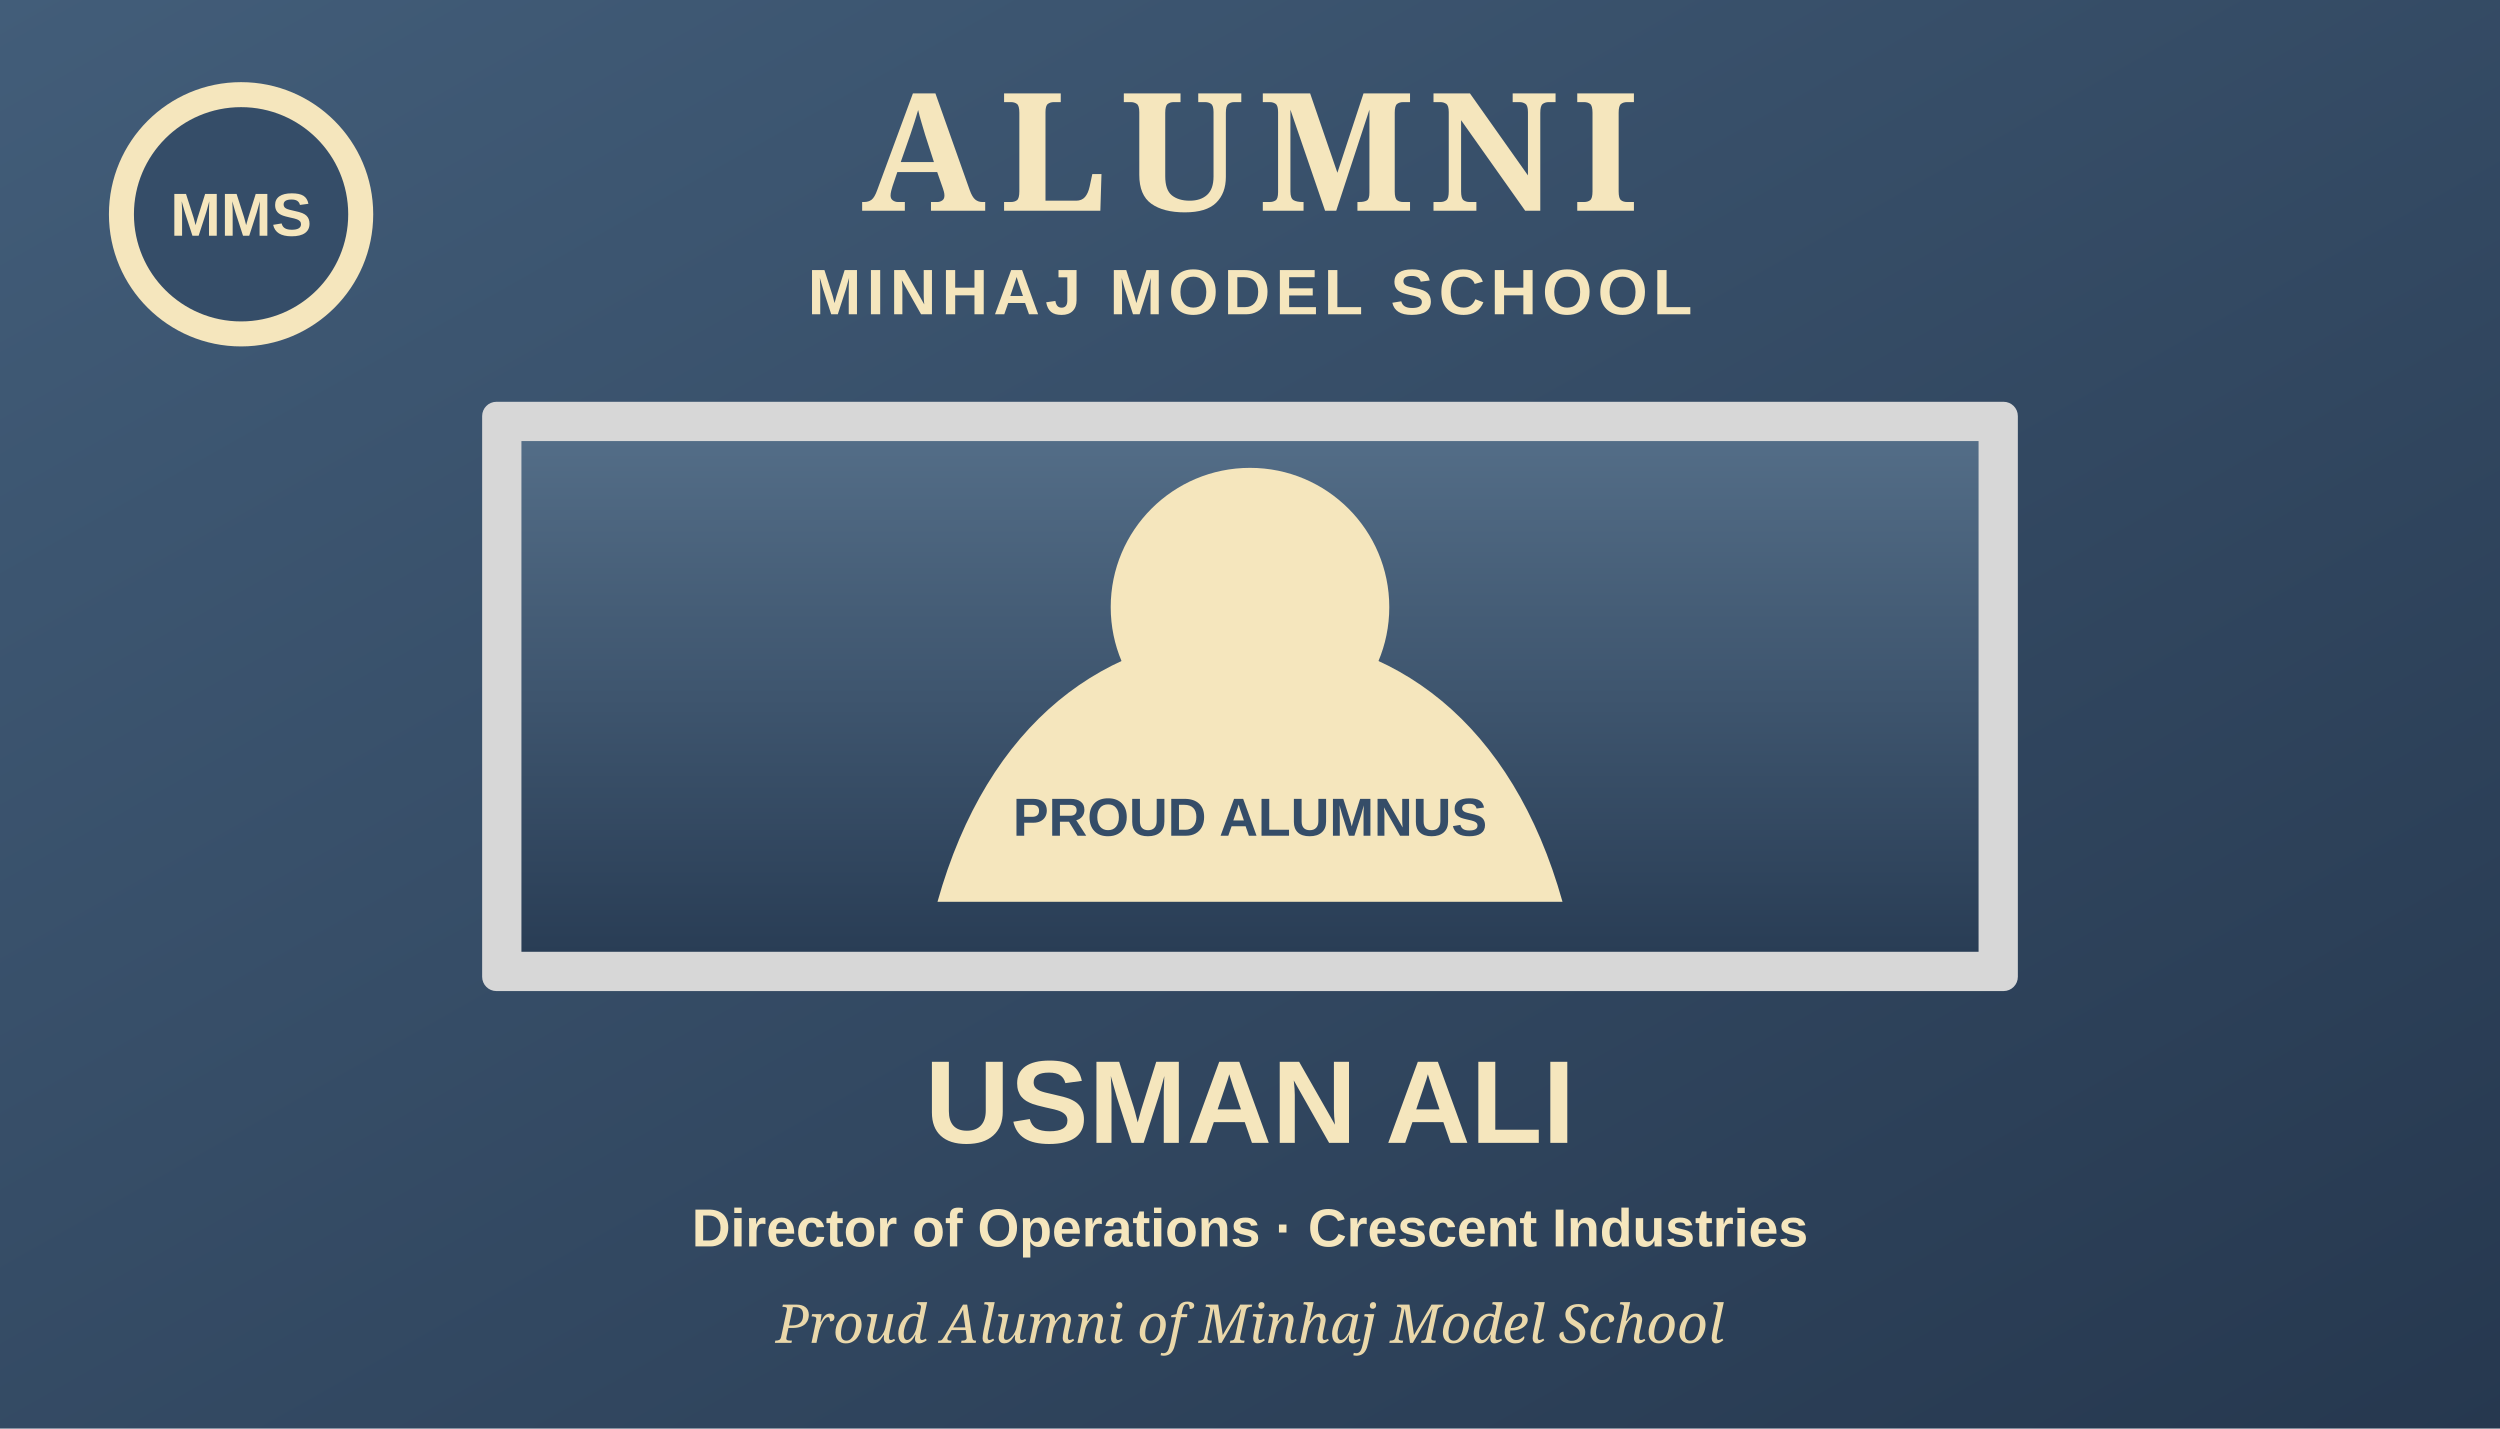
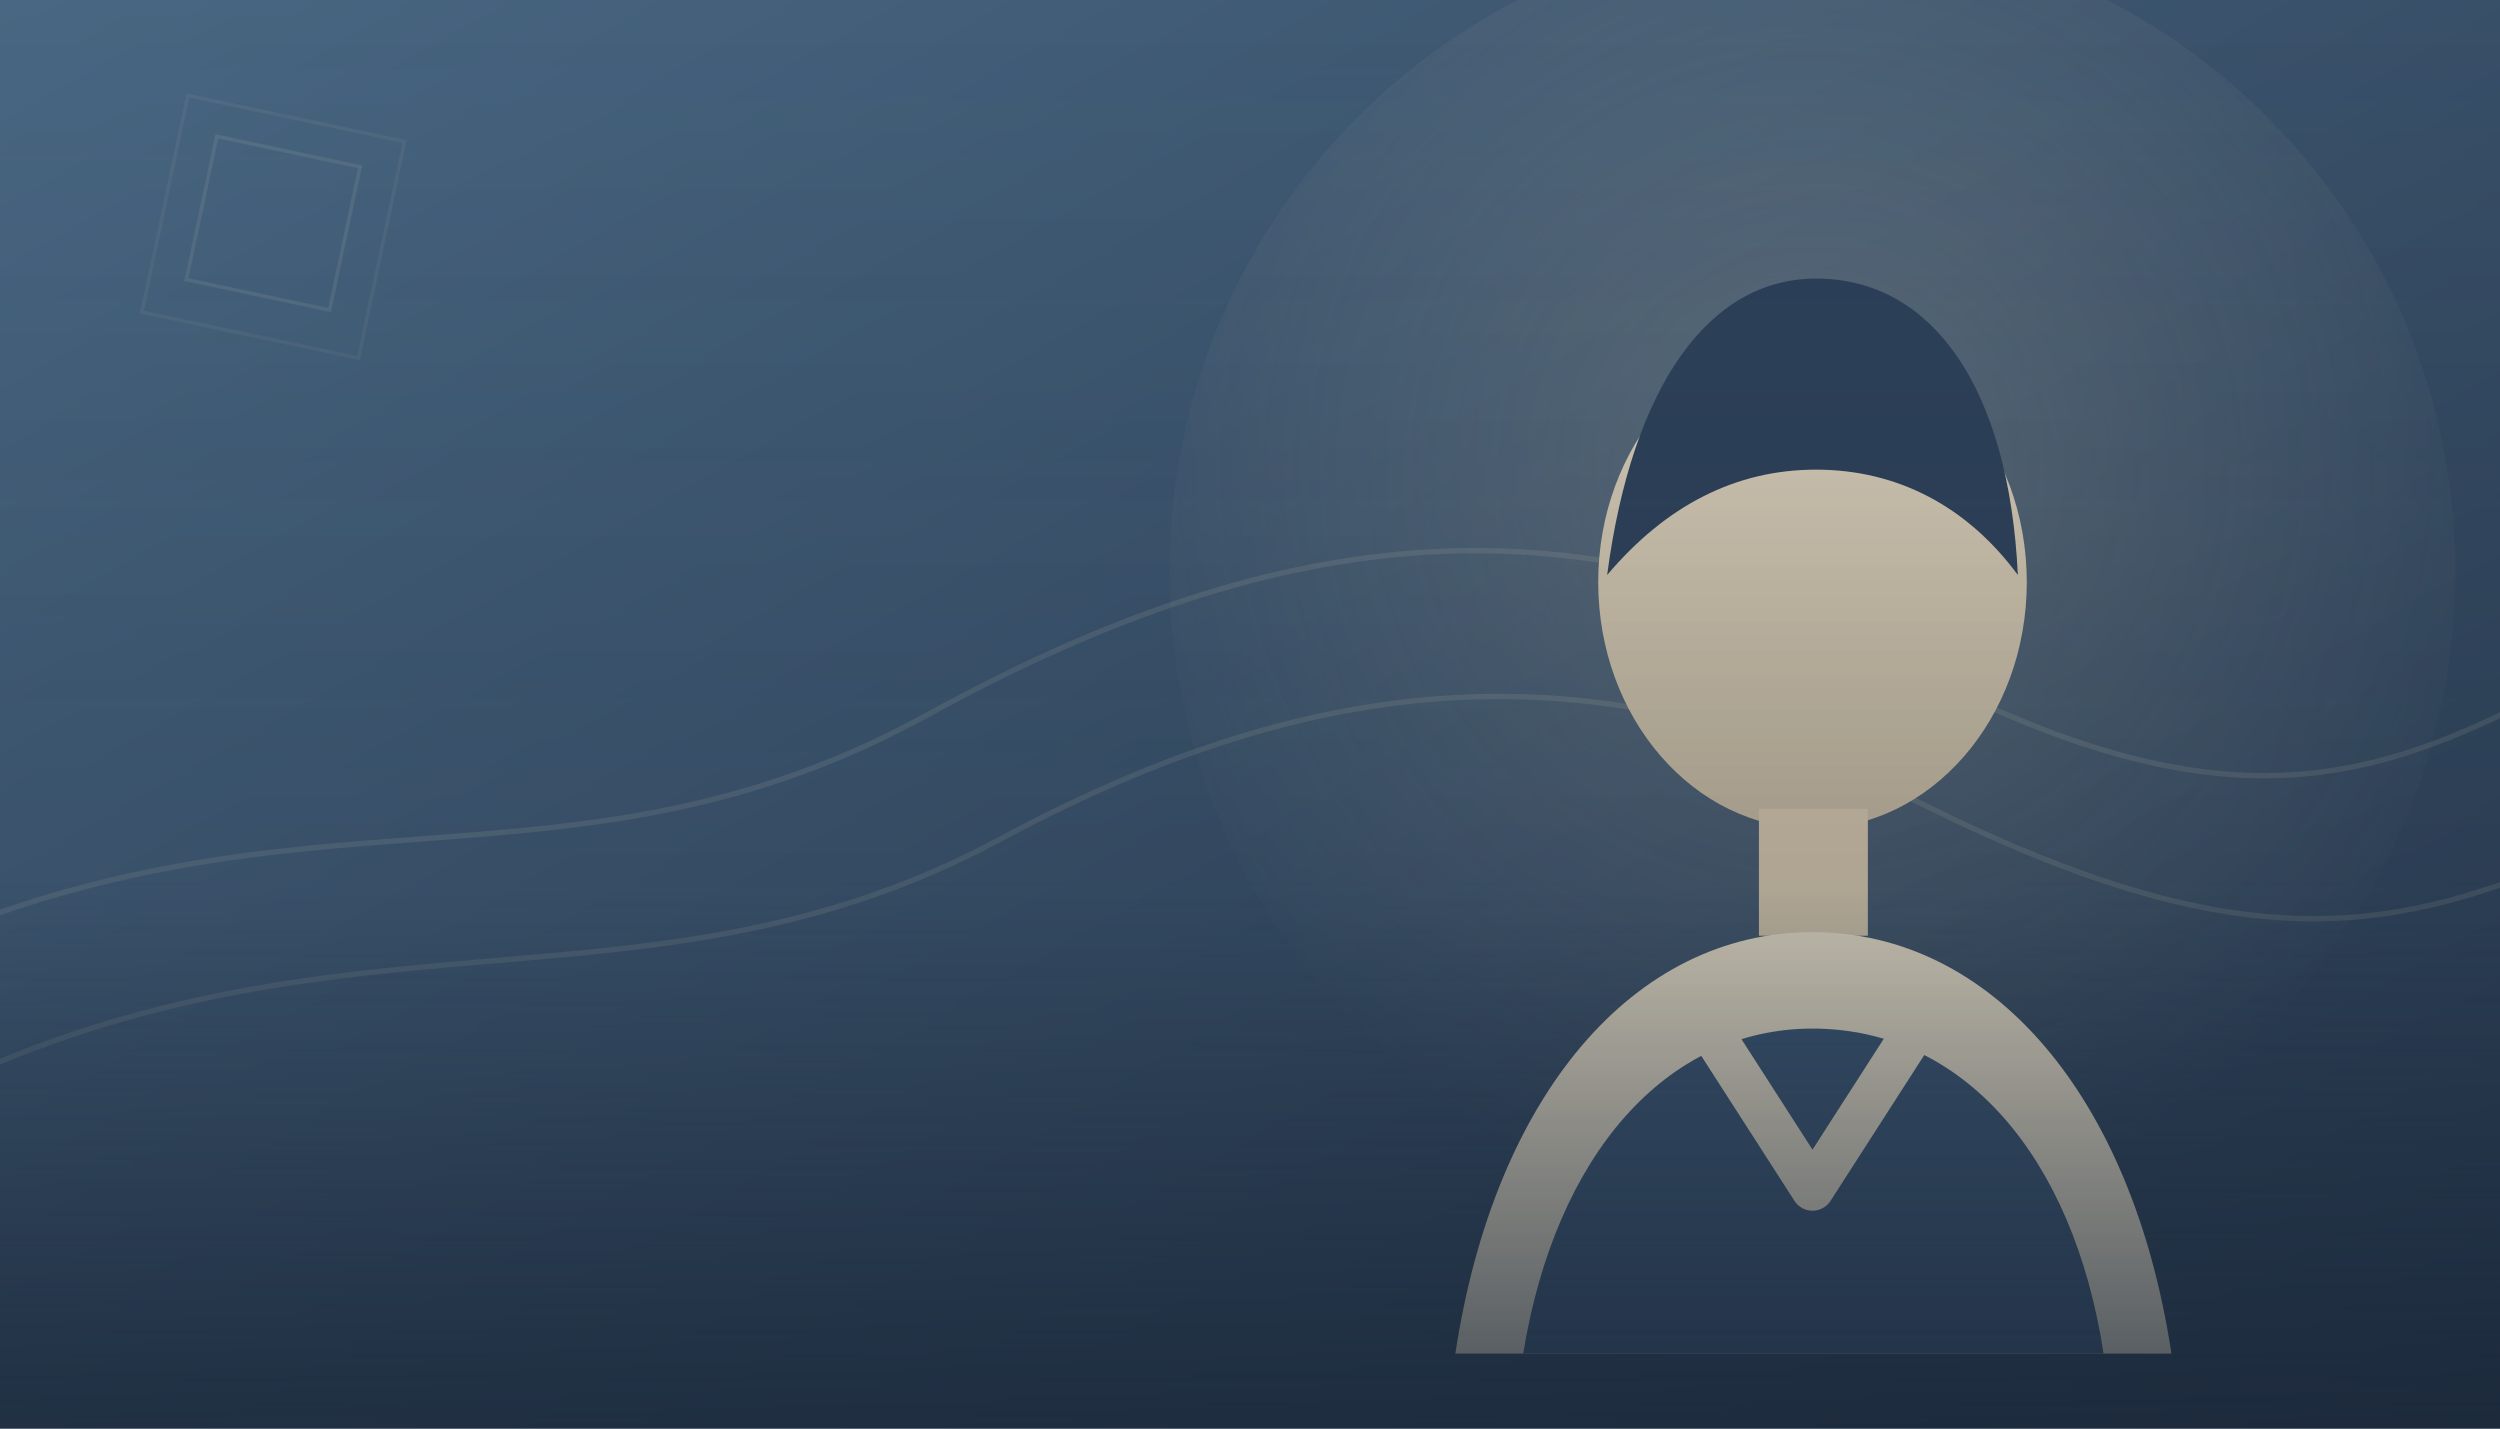
- <svg xmlns="http://www.w3.org/2000/svg" viewBox="0 0 1400 800" role="img" aria-labelledby="title desc">
+ <svg xmlns="http://www.w3.org/2000/svg" viewBox="0 0 1400 800" role="presentation" aria-hidden="true" focusable="false">
  <defs>
    <linearGradient id="bg" x1="0" y1="0" x2="1" y2="1">
-       <stop offset="0" stop-color="#425d79" />
-       <stop offset="1" stop-color="#26384f" />
+       <stop offset="0" stop-color="#496783" />
+       <stop offset="1" stop-color="#27384d" />
    </linearGradient>
-     <linearGradient id="panel" x1="0" y1="0" x2="0" y2="1">
-       <stop offset="0" stop-color="#536d87" />
-       <stop offset="1" stop-color="#293d55" />
+     <radialGradient id="halo" cx="50%" cy="42%" r="58%">
+       <stop offset="0" stop-color="#e4d7ba" stop-opacity=".2" />
+       <stop offset="1" stop-color="#e4d7ba" stop-opacity="0" />
+     </radialGradient>
+     <linearGradient id="portrait" x1="0" y1="0" x2="0" y2="1">
+       <stop offset="0" stop-color="#d9cfbb" />
+       <stop offset="1" stop-color="#b6aa94" />
+     </linearGradient>
+     <linearGradient id="bottomShade" x1="0" y1="0" x2="0" y2="1">
+       <stop offset="0" stop-color="#182536" stop-opacity="0" />
+       <stop offset=".62" stop-color="#182536" stop-opacity=".12" />
+       <stop offset="1" stop-color="#182536" stop-opacity=".74" />
    </linearGradient>
  </defs>
  <rect width="1400" height="800" fill="url(#bg)" />
-   <circle cx="135" cy="120" r="74" fill="#f5e6bd" />
-   <circle cx="135" cy="120" r="60" fill="#354d68" />
-   <text x="135" y="132" text-anchor="middle" font-family="Arial, sans-serif" font-size="34" font-weight="800" fill="#f5e6bd">MMS</text>
-   <text x="700" y="118" text-anchor="middle" font-family="Georgia, serif" font-size="92" font-weight="700" fill="#f5e6bd" letter-spacing="8">ALUMNI</text>
-   <text x="700" y="176" text-anchor="middle" font-family="Arial, sans-serif" font-size="36" font-weight="700" fill="#f5e6bd" letter-spacing="3">MINHAJ MODEL SCHOOL</text>
-   <rect x="270" y="225" width="860" height="330" rx="8" fill="#d7d7d7" />
-   <rect x="292" y="247" width="816" height="286" fill="url(#panel)" />
-   <circle cx="700" cy="340" r="78" fill="#f5e6bd" />
-   <path d="M525 505c28-100 94-150 175-150s147 50 175 150" fill="#f5e6bd" />
-   <text x="700" y="468" text-anchor="middle" font-family="Arial, sans-serif" font-size="30" font-weight="700" fill="#354d68">PROUD ALUMNUS</text>
-   <text x="700" y="640" text-anchor="middle" font-family="Arial, sans-serif" font-size="66" font-weight="800" fill="#f5e6bd">USMAN ALI</text>
-   <text x="700" y="698" text-anchor="middle" font-family="Arial, sans-serif" font-size="30" font-weight="700" fill="#f5e6bd">Director of Operations · Crescent Industries</text>
-   <text x="700" y="752" text-anchor="middle" font-family="Georgia, serif" font-size="30" font-style="italic" fill="#ead8aa">Proud Alumni of Minhaj Model School</text>
+   <circle cx="1015" cy="320" r="360" fill="url(#halo)" />
+   <g fill="none" stroke="#efe3c7" stroke-opacity=".11" stroke-width="3">
+     <path d="M-60 535C170 430 320 510 520 400s365-123 545-28 265 69 380 5" />
+     <path d="M-35 610C195 500 365 575 560 470s350-102 520-18 255 72 355 30" />
+   </g>
+   <g transform="translate(825 112)">
+     <ellipse cx="190" cy="214" rx="120" ry="138" fill="url(#portrait)" />
+     <path d="M75 210c14-106 57-166 117-166 65 0 108 61 113 166-28-38-67-59-113-59-45 0-84 20-117 59Z" fill="#2c4058" />
+     <path d="M160 341h61v71h-61z" fill="#c3b79f" />
+     <path d="M-10 646c22-145 100-236 200-236s179 91 201 236Z" fill="#d8cfba" />
+     <path d="M28 646c18-111 80-182 162-182 84 0 146 71 163 182Z" fill="#39526d" />
+     <path d="M136 470l54 84 54-84" fill="none" stroke="#d8cfba" stroke-width="24" stroke-linecap="round" stroke-linejoin="round" />
+   </g>
+   <path d="M112 84h82v82h-82z" fill="none" stroke="#efe3c7" stroke-opacity=".1" stroke-width="2" transform="rotate(12 153 125)" />
+   <path d="M91 65h124v124H91z" fill="none" stroke="#efe3c7" stroke-opacity=".06" stroke-width="2" transform="rotate(12 153 127)" />
+   <rect width="1400" height="800" fill="url(#bottomShade)" />
</svg>
